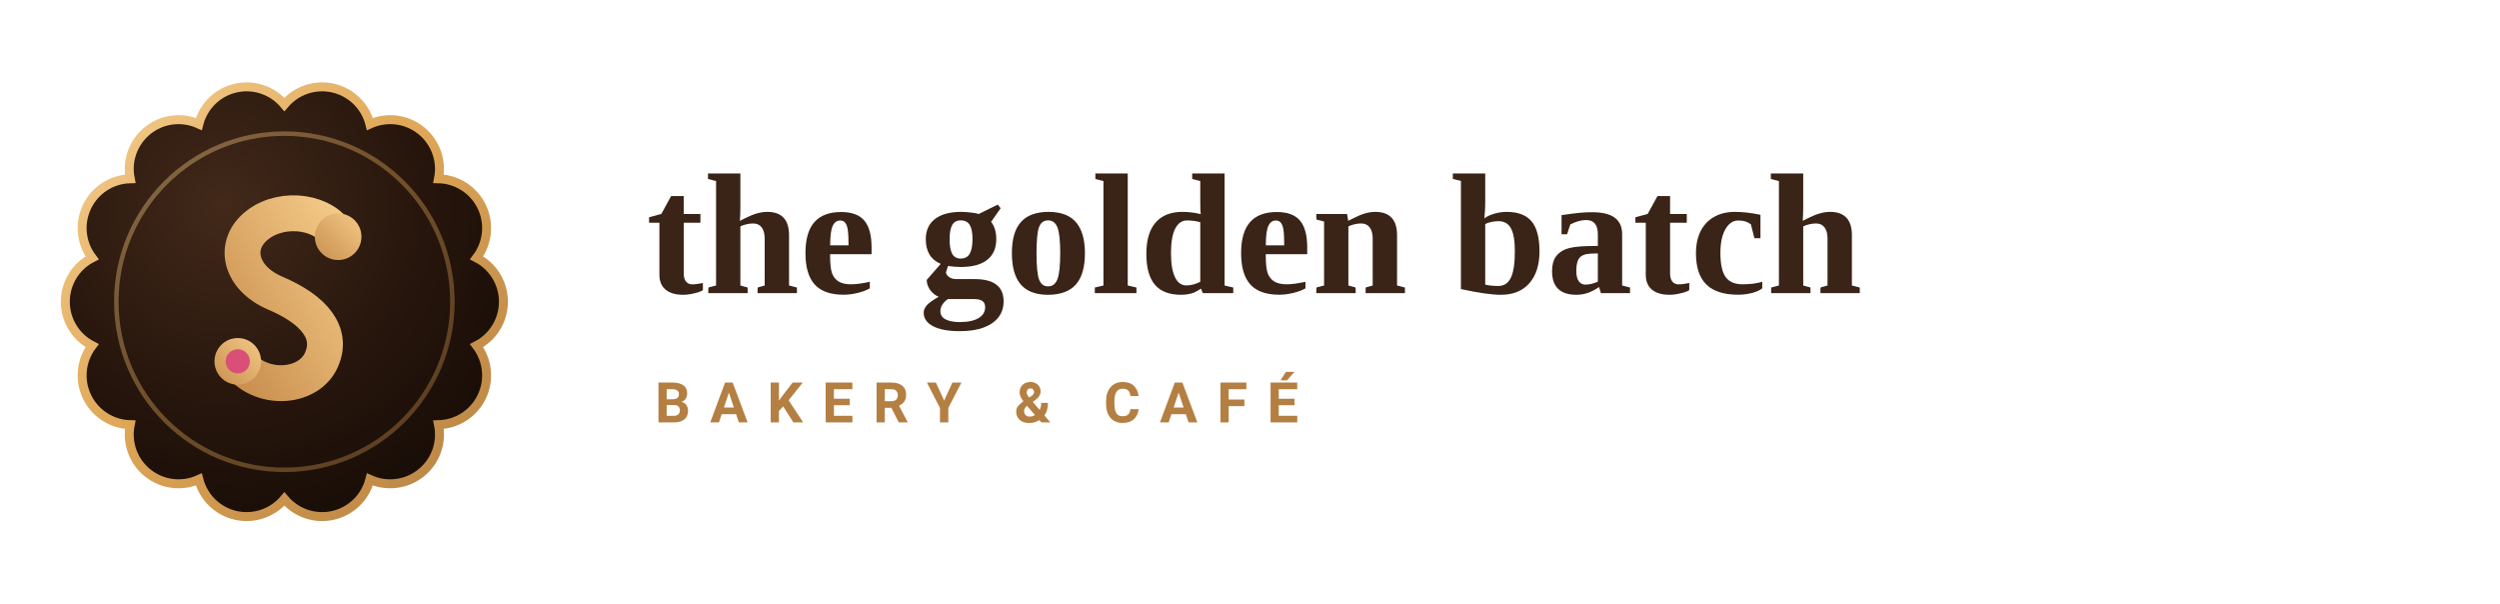
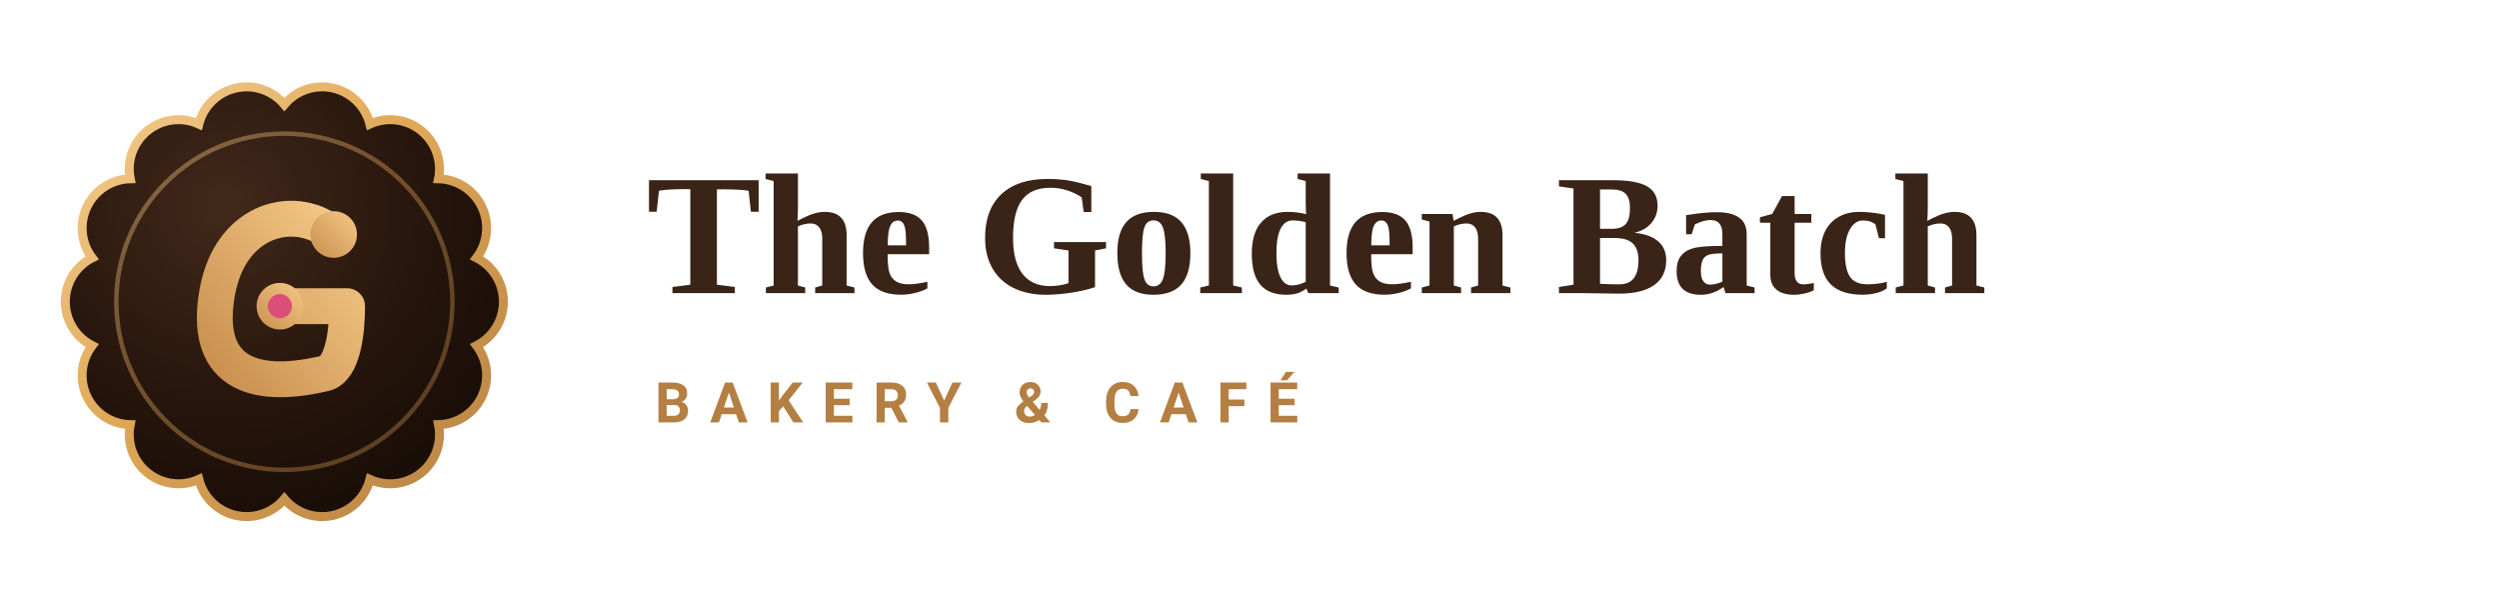
<svg xmlns="http://www.w3.org/2000/svg" viewBox="0 0 580 140" role="img" aria-label="The Golden Batch — bakery and café">
  <defs>
    <radialGradient id="sssl-esp" cx="36%" cy="28%" r="85%">
      <stop offset="0%" stop-color="#42291a" />
      <stop offset="55%" stop-color="#26150c" />
      <stop offset="100%" stop-color="#140b06" />
    </radialGradient>
    <linearGradient id="sssl-rim" x1="0%" y1="0%" x2="100%" y2="100%">
      <stop offset="0%" stop-color="#f6d194" />
      <stop offset="45%" stop-color="#dfa757" />
      <stop offset="100%" stop-color="#b47f42" />
    </linearGradient>
    <linearGradient id="sssl-pipe" x1="100%" y1="0%" x2="0%" y2="100%">
      <stop offset="0%" stop-color="#f4c987" />
      <stop offset="100%" stop-color="#c98f4e" />
    </linearGradient>
  </defs>
  <g transform="translate(14 18) scale(1.04)">
    <path d="M 50.00 6.00 A 11 11 0 0 1 69.09 10.36 A 11 11 0 0 1 84.40 22.57 A 11 11 0 0 1 92.90 40.21 A 11 11 0 0 1 92.90 59.79 A 11 11 0 0 1 84.40 77.43 A 11 11 0 0 1 69.09 89.64 A 11 11 0 0 1 50.00 94.00 A 11 11 0 0 1 30.91 89.64 A 11 11 0 0 1 15.60 77.43 A 11 11 0 0 1 7.10 59.79 A 11 11 0 0 1 7.10 40.21 A 11 11 0 0 1 15.60 22.57 A 11 11 0 0 1 30.91 10.36 A 11 11 0 0 1 50.00 6.00 Z" fill="url(#sssl-esp)" stroke="url(#sssl-rim)" stroke-width="2" />
    <circle cx="50" cy="50" r="37.5" fill="none" stroke="url(#sssl-rim)" stroke-opacity="0.4" stroke-width="1" />
-     <path d="M62 35.5 C59.4 30 49.9 28.4 44.1 32.8 C38.3 37.2 40 44.7 48 48.1 C56.7 51.8 60.9 57 58.3 62.9 C55.4 69.6 44.3 70.1 39.6 63.3" fill="none" stroke="url(#sssl-pipe)" stroke-width="8" stroke-linecap="round" />
-     <circle cx="62" cy="35.5" r="5.2" fill="url(#sssl-pipe)" />
-     <circle cx="39.6" cy="63.3" r="5.2" fill="url(#sssl-pipe)" />
-     <circle cx="39.6" cy="63.3" r="2.7" fill="#d94f78" />
+     <path d="M 61 35 C 53 28 38 31 35 48 C 32 65 42 70 59 66 C 63 65 64 57 64 51 L 49 51" fill="none" stroke="url(#sssl-pipe)" stroke-width="8" stroke-linecap="round" stroke-linejoin="round" />
+     <circle cx="61" cy="35" r="5.2" fill="url(#sssl-pipe)" />
+     <circle cx="49" cy="51" r="5.2" fill="url(#sssl-pipe)" />
+     <circle cx="49" cy="51" r="2.7" fill="#d94f78" />
  </g>
-   <text x="150" y="68" font-family="Fraunces, Georgia, 'Times New Roman', serif" font-size="40" font-weight="800" fill="#3a2417">the golden batch</text>
+   <text x="150" y="68" font-family="Fraunces, Georgia, 'Times New Roman', serif" font-size="40" font-weight="800" fill="#3a2417">The Golden Batch</text>
  <text x="152" y="98" font-family="Manrope, Poppins, system-ui, 'Segoe UI', Roboto, sans-serif" font-size="13" font-weight="700" letter-spacing="4.5" fill="#b47f42">BAKERY &amp; CAFÉ</text>
</svg>
